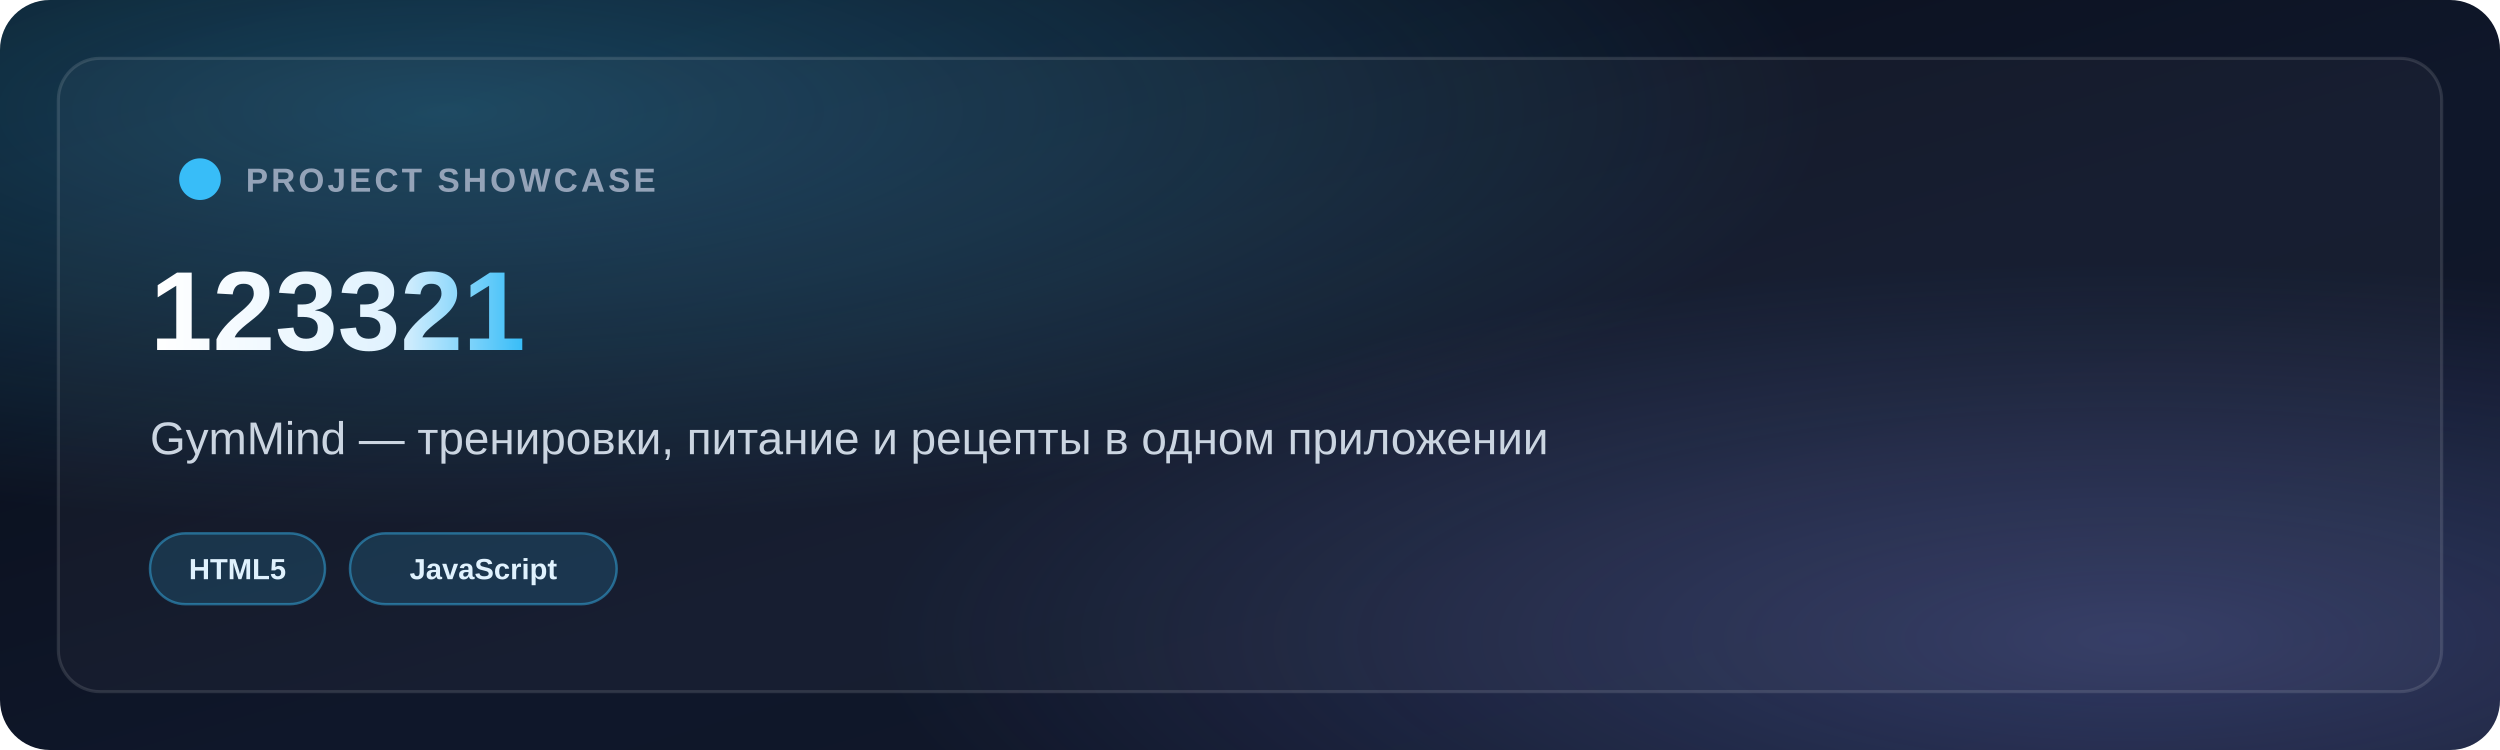
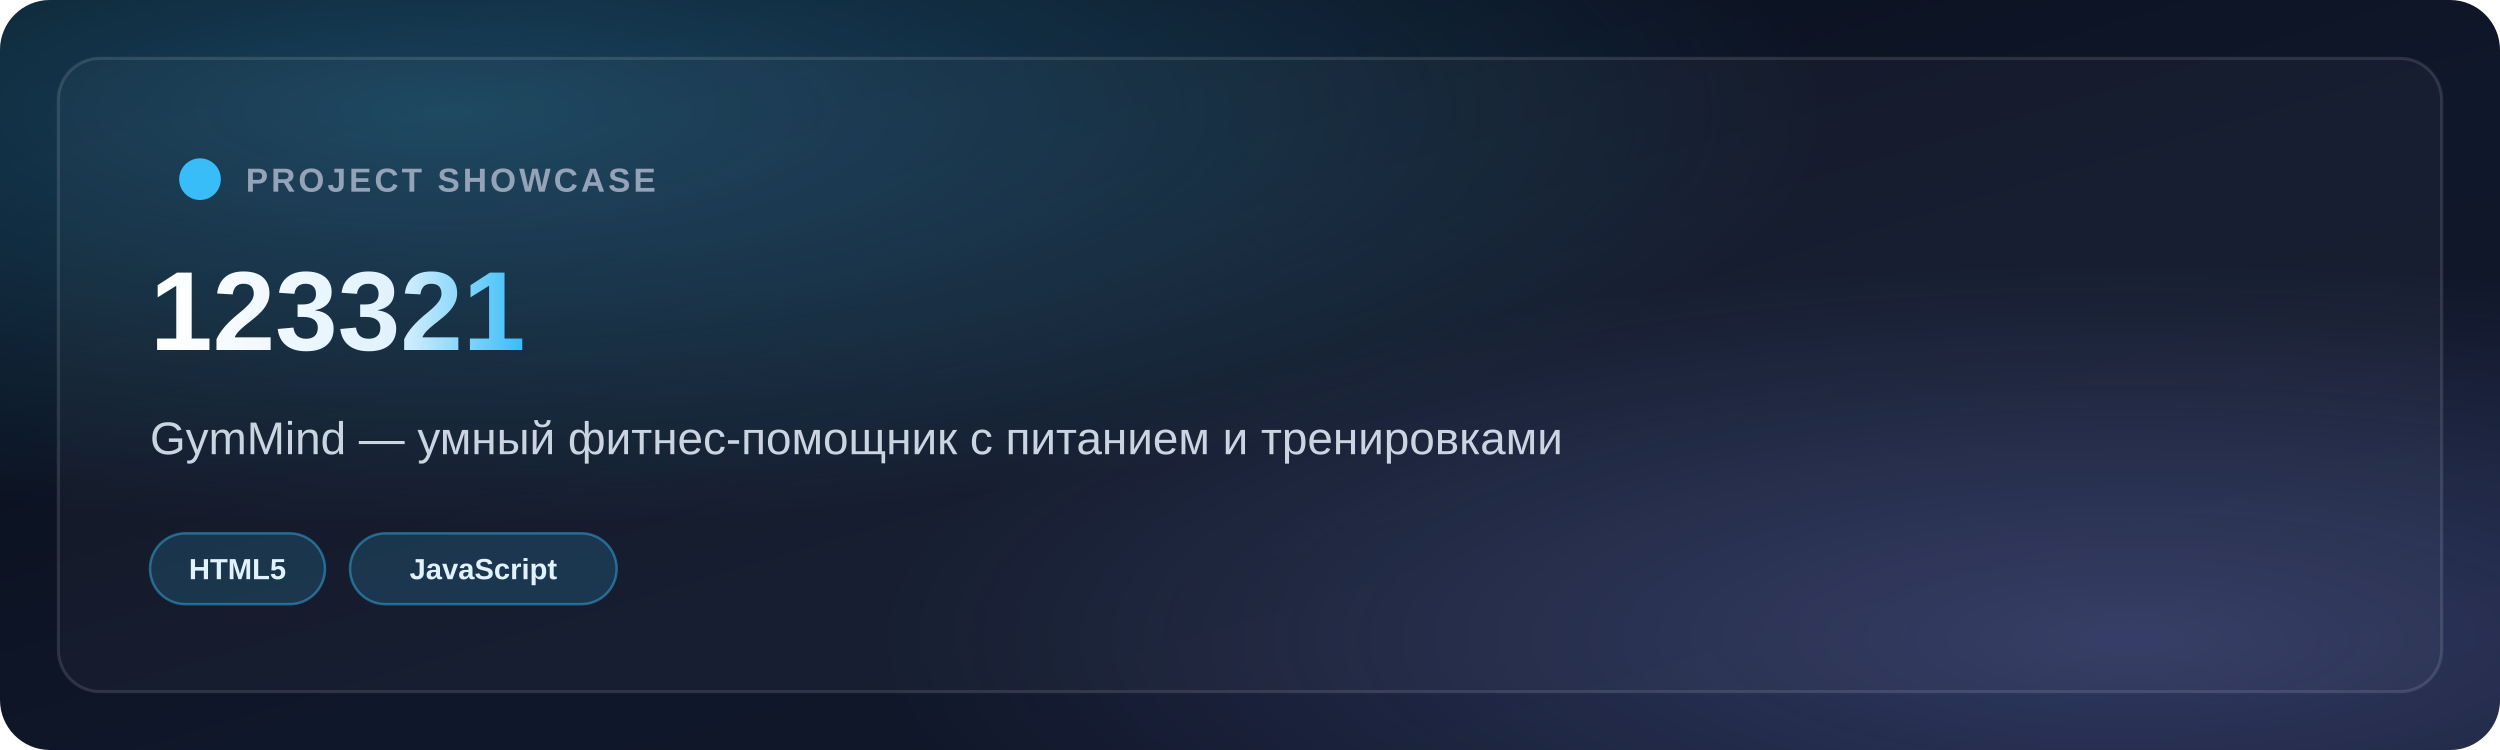
<svg xmlns="http://www.w3.org/2000/svg" width="1200" height="360" viewBox="0 0 1200 360">
  <defs>
    <linearGradient id="bg" x1="0" y1="0" x2="1" y2="1">
      <stop offset="0%" stop-color="#070b14" />
      <stop offset="55%" stop-color="#0f172a" />
      <stop offset="100%" stop-color="#111827" />
    </linearGradient>
    <radialGradient id="glow1" cx="18%" cy="15%" r="55%">
      <stop offset="0%" stop-color="#38bdf8" stop-opacity="0.30" />
      <stop offset="100%" stop-color="#38bdf8" stop-opacity="0" />
    </radialGradient>
    <radialGradient id="glow2" cx="85%" cy="85%" r="50%">
      <stop offset="0%" stop-color="#818cf8" stop-opacity="0.28" />
      <stop offset="100%" stop-color="#818cf8" stop-opacity="0" />
    </radialGradient>
    <linearGradient id="titleGrad" x1="0" y1="0" x2="1" y2="0">
      <stop offset="0%" stop-color="#ffffff" />
      <stop offset="65%" stop-color="#e0f2fe" />
      <stop offset="100%" stop-color="#38bdf8" />
    </linearGradient>
  </defs>
  <rect width="1200" height="360" rx="24" fill="url(#bg)" />
  <rect width="1200" height="360" rx="24" fill="url(#glow1)" />
  <rect width="1200" height="360" rx="24" fill="url(#glow2)" />
  <rect x="28" y="28" width="1144" height="304" rx="20" fill="rgba(255,255,255,0.035)" stroke="rgba(255,255,255,0.12)" stroke-width="1.5" />
  <circle cx="96" cy="86" r="10" fill="#38bdf8" />
  <text x="118" y="92" fill="#94a3b8" font-family="Segoe UI, Arial, sans-serif" font-size="16" font-weight="600" letter-spacing="1.5">PROJECT SHOWCASE</text>
  <text x="72" y="168" fill="url(#titleGrad)" font-family="Segoe UI, Arial, sans-serif" font-size="54" font-weight="800">123321</text>
-   <text x="72" y="218" fill="#cbd5e1" font-family="Segoe UI, Arial, sans-serif" font-size="22" font-weight="400">GymMind — тренировки, питание и рецепты в одном приложении</text>
+   <text x="72" y="218" fill="#cbd5e1" font-family="Segoe UI, Arial, sans-serif" font-size="22" font-weight="400">GymMind — умный фитнес-помощник с питанием и тренировками</text>
  <g transform="translate(72, 256)">
    <rect width="84" height="34" rx="17" fill="rgba(56,189,248,0.16)" stroke="rgba(56,189,248,0.45)" stroke-width="1.2" />
    <text x="42" y="22" text-anchor="middle" fill="#e0f2fe" font-family="Segoe UI, Arial, sans-serif" font-size="14" font-weight="600">HTML5</text>
  </g>
  <g transform="translate(168, 256)">
    <rect width="128" height="34" rx="17" fill="rgba(56,189,248,0.16)" stroke="rgba(56,189,248,0.45)" stroke-width="1.2" />
    <text x="64" y="22" text-anchor="middle" fill="#e0f2fe" font-family="Segoe UI, Arial, sans-serif" font-size="14" font-weight="600">JavaScript</text>
  </g>
</svg>
